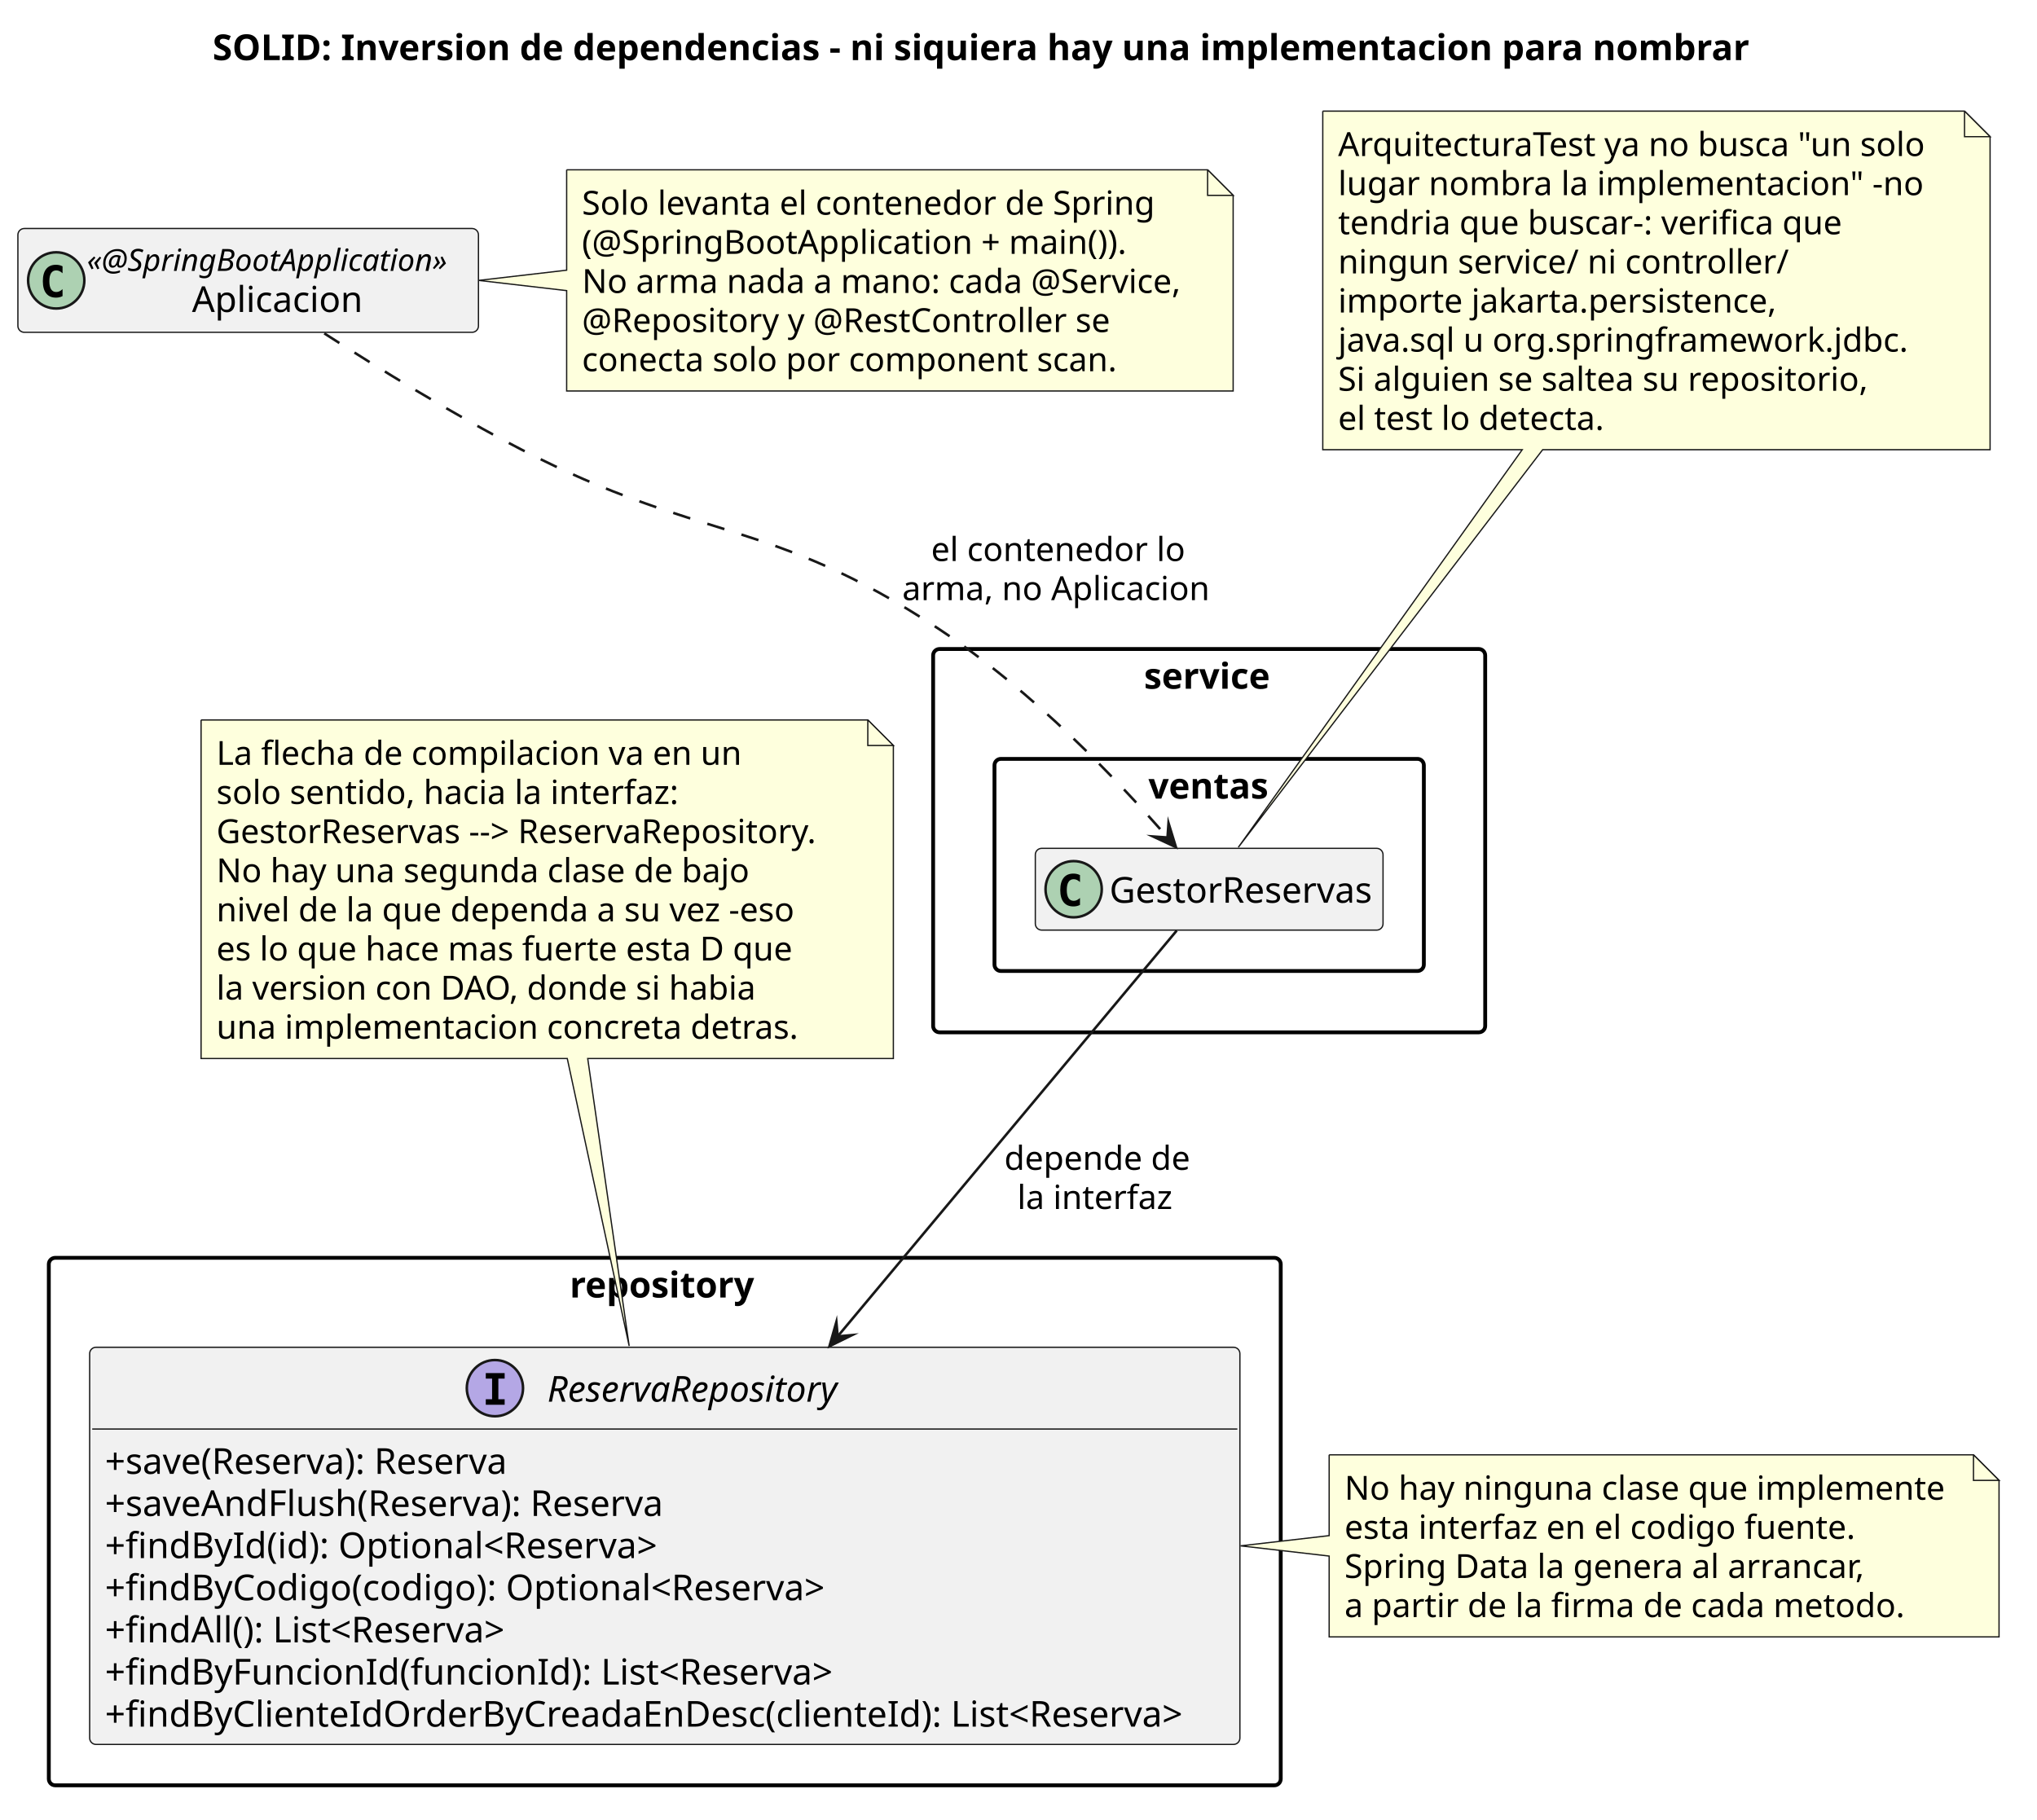
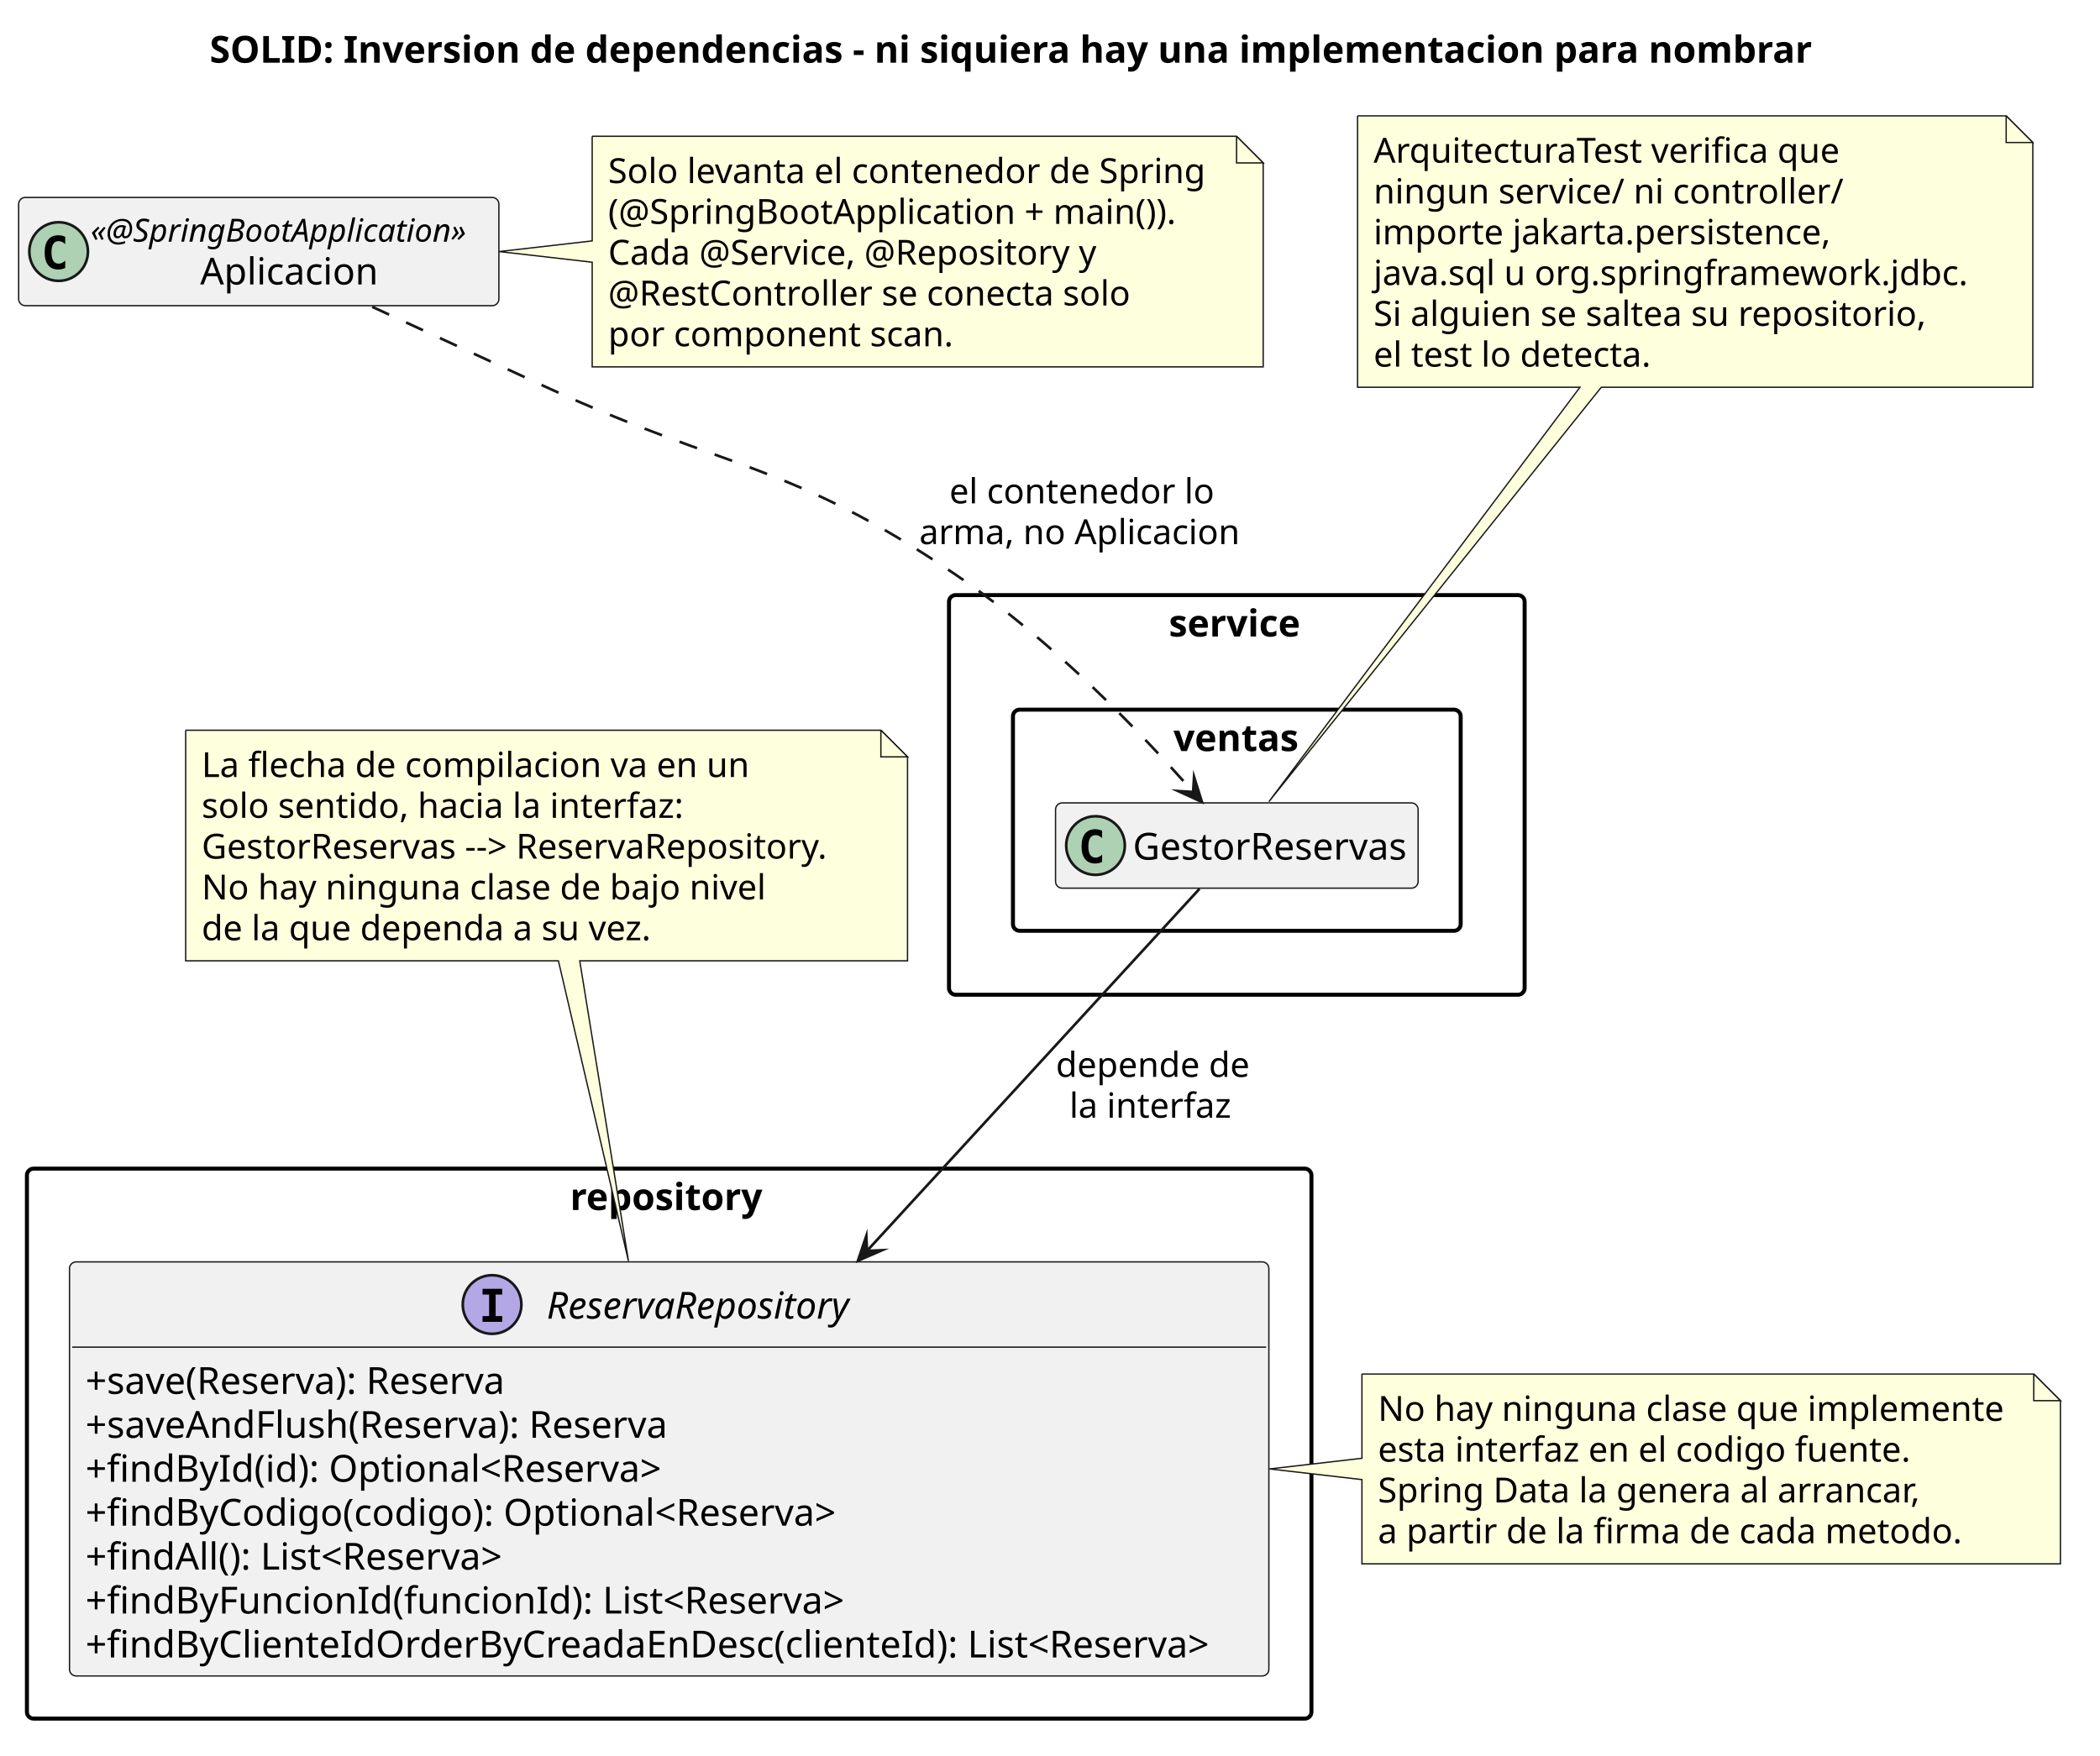
- <svg xmlns="http://www.w3.org/2000/svg" contentStyleType="text/css" data-diagram-type="CLASS" height="712px" preserveAspectRatio="none" style="width:797px;height:712px;background:#FFFFFF;" version="1.1" viewBox="0 0 797 712" width="797px" zoomAndPan="magnify">
+ <svg xmlns="http://www.w3.org/2000/svg" contentStyleType="text/css" data-diagram-type="CLASS" height="659px" preserveAspectRatio="none" style="width:788px;height:659px;background:#FFFFFF;" version="1.1" viewBox="0 0 788 659" width="788px" zoomAndPan="magnify">
  <defs />
  <g>
    <g class="title" data-source-line="1">
-       <text fill="#000000" font-family="sans-serif" font-size="14" font-weight="700" lengthAdjust="spacing" textLength="623.807" x="83.17" y="23.535">SOLID: Inversion de dependencias - ni siquiera hay una implementacion para nombrar</text>
+       <text fill="#000000" font-family="sans-serif" font-size="14" font-weight="700" lengthAdjust="spacing" textLength="623.807" x="78.67" y="23.535">SOLID: Inversion de dependencias - ni siquiera hay una implementacion para nombrar</text>
    </g>
    <g class="cluster" data-qualified-name="service" data-source-line="16" id="ent0003">
-       <rect fill="none" height="150" rx="2.5" ry="2.5" style="stroke:#000000;stroke-width:1.5;" width="216" x="365.1" y="253.968" />
-       <text fill="#000000" font-family="sans-serif" font-size="14" font-weight="700" lengthAdjust="spacing" textLength="50.996" x="447.602" y="269.503">service</text>
+       <rect fill="none" height="150" rx="2.5" ry="2.5" style="stroke:#000000;stroke-width:1.5;" width="216" x="356.1" y="223.358" />
+       <text fill="#000000" font-family="sans-serif" font-size="14" font-weight="700" lengthAdjust="spacing" textLength="50.996" x="438.602" y="238.893">service</text>
    </g>
    <g class="cluster" data-qualified-name="service.ventas" data-source-line="15" id="ent0001">
-       <rect fill="none" height="83" rx="2.5" ry="2.5" style="stroke:#000000;stroke-width:1.5;" width="168" x="389.1" y="296.968" />
-       <text fill="#000000" font-family="sans-serif" font-size="14" font-weight="700" lengthAdjust="spacing" textLength="47.523" x="449.338" y="312.503">ventas</text>
+       <rect fill="none" height="83" rx="2.5" ry="2.5" style="stroke:#000000;stroke-width:1.5;" width="168" x="380.1" y="266.358" />
+       <text fill="#000000" font-family="sans-serif" font-size="14" font-weight="700" lengthAdjust="spacing" textLength="47.523" x="440.338" y="281.893">ventas</text>
    </g>
    <g class="cluster" data-qualified-name="repository" data-source-line="19" id="ent0004">
-       <rect fill="none" height="206.42" rx="2.5" ry="2.5" style="stroke:#000000;stroke-width:1.5;" width="482" x="19.1" y="492.208" />
-       <text fill="#000000" font-family="sans-serif" font-size="14" font-weight="700" lengthAdjust="spacing" textLength="74.395" x="222.902" y="507.743">repository</text>
+       <rect fill="none" height="206.42" rx="2.5" ry="2.5" style="stroke:#000000;stroke-width:1.5;" width="482" x="10.1" y="438.628" />
+       <text fill="#000000" font-family="sans-serif" font-size="14" font-weight="700" lengthAdjust="spacing" textLength="74.395" x="213.902" y="454.163">repository</text>
    </g>
    <g class="entity" data-qualified-name="service.ventas.GestorReservas" data-source-line="16" id="ent0002">
-       <rect fill="#F1F1F1" height="32" rx="2.5" ry="2.5" style="stroke:#181818;stroke-width:0.5;" width="136.05" x="405.08" y="331.968" />
-       <ellipse cx="420.08" cy="347.968" fill="#ADD1B2" rx="11" ry="11" style="stroke:#181818;stroke-width:1;" />
-       <path d="M422.553,354.111 Q421.972,354.41 421.333,354.56 Q420.694,354.709 419.988,354.709 Q417.481,354.709 416.161,353.057 Q414.842,351.405 414.842,348.284 Q414.842,345.155 416.161,343.503 Q417.481,341.851 419.988,341.851 Q420.694,341.851 421.341,342 Q421.989,342.15 422.553,342.449 L422.553,345.171 Q421.922,344.59 421.329,344.321 Q420.735,344.051 420.104,344.051 Q418.76,344.051 418.075,345.118 Q417.39,346.184 417.39,348.284 Q417.39,350.376 418.075,351.443 Q418.76,352.509 420.104,352.509 Q420.735,352.509 421.329,352.24 Q421.922,351.97 422.553,351.389 Z " fill="#000000" />
-       <text fill="#000000" font-family="sans-serif" font-size="14" lengthAdjust="spacing" textLength="104.05" x="434.08" y="353.259">GestorReservas</text>
+       <rect fill="#F1F1F1" height="32" rx="2.5" ry="2.5" style="stroke:#181818;stroke-width:0.5;" width="136.05" x="396.08" y="301.358" />
+       <ellipse cx="411.08" cy="317.358" fill="#ADD1B2" rx="11" ry="11" style="stroke:#181818;stroke-width:1;" />
+       <path d="M413.553,323.501 Q412.972,323.8 412.333,323.95 Q411.694,324.099 410.988,324.099 Q408.481,324.099 407.161,322.447 Q405.842,320.795 405.842,317.674 Q405.842,314.545 407.161,312.893 Q408.481,311.241 410.988,311.241 Q411.694,311.241 412.341,311.39 Q412.989,311.54 413.553,311.839 L413.553,314.561 Q412.922,313.98 412.329,313.711 Q411.735,313.441 411.104,313.441 Q409.76,313.441 409.075,314.507 Q408.39,315.574 408.39,317.674 Q408.39,319.766 409.075,320.833 Q409.76,321.899 411.104,321.899 Q411.735,321.899 412.329,321.63 Q412.922,321.36 413.553,320.779 Z " fill="#000000" />
+       <text fill="#000000" font-family="sans-serif" font-size="14" lengthAdjust="spacing" textLength="104.05" x="425.08" y="322.649">GestorReservas</text>
    </g>
    <g class="entity" data-qualified-name="repository.ReservaRepository" data-source-line="20" id="ent0005">
-       <rect fill="#F1F1F1" height="155.418" rx="2.5" ry="2.5" style="stroke:#181818;stroke-width:0.5;" width="450.047" x="35.08" y="527.208" />
-       <ellipse cx="193.643" cy="543.208" fill="#B4A7E5" rx="11" ry="11" style="stroke:#181818;stroke-width:1;" />
-       <path d="M190.071,539.473 L190.071,537.315 L197.45,537.315 L197.45,539.473 L194.985,539.473 L194.985,547.55 L197.45,547.55 L197.45,549.708 L190.071,549.708 L190.071,547.55 L192.536,547.55 L192.536,539.473 Z " fill="#000000" />
-       <text fill="#000000" font-family="sans-serif" font-size="14" font-style="italic" lengthAdjust="spacing" textLength="124.421" x="214.143" y="548.499">ReservaRepository</text>
-       <line style="stroke:#181818;stroke-width:0.5;" x1="36.08" x2="484.127" y1="559.208" y2="559.208" />
-       <text fill="#000000" font-family="sans-serif" font-size="14" lengthAdjust="spacing" textLength="163.598" x="41.08" y="576.743">+save(Reserva): Reserva</text>
-       <text fill="#000000" font-family="sans-serif" font-size="14" lengthAdjust="spacing" textLength="226.823" x="41.08" y="593.232">+saveAndFlush(Reserva): Reserva</text>
-       <text fill="#000000" font-family="sans-serif" font-size="14" lengthAdjust="spacing" textLength="229.448" x="41.08" y="609.72">+findById(id): Optional&lt;Reserva&gt;</text>
-       <text fill="#000000" font-family="sans-serif" font-size="14" lengthAdjust="spacing" textLength="298.177" x="41.08" y="626.208">+findByCodigo(codigo): Optional&lt;Reserva&gt;</text>
-       <text fill="#000000" font-family="sans-serif" font-size="14" lengthAdjust="spacing" textLength="171.978" x="41.08" y="642.697">+findAll(): List&lt;Reserva&gt;</text>
-       <text fill="#000000" font-family="sans-serif" font-size="14" lengthAdjust="spacing" textLength="299.701" x="41.08" y="659.185">+findByFuncionId(funcionId): List&lt;Reserva&gt;</text>
-       <text fill="#000000" font-family="sans-serif" font-size="14" lengthAdjust="spacing" textLength="438.047" x="41.08" y="675.673">+findByClienteIdOrderByCreadaEnDesc(clienteId): List&lt;Reserva&gt;</text>
+       <rect fill="#F1F1F1" height="155.418" rx="2.5" ry="2.5" style="stroke:#181818;stroke-width:0.5;" width="450.047" x="26.08" y="473.628" />
+       <ellipse cx="184.643" cy="489.628" fill="#B4A7E5" rx="11" ry="11" style="stroke:#181818;stroke-width:1;" />
+       <path d="M181.071,485.893 L181.071,483.735 L188.45,483.735 L188.45,485.893 L185.985,485.893 L185.985,493.97 L188.45,493.97 L188.45,496.128 L181.071,496.128 L181.071,493.97 L183.536,493.97 L183.536,485.893 Z " fill="#000000" />
+       <text fill="#000000" font-family="sans-serif" font-size="14" font-style="italic" lengthAdjust="spacing" textLength="124.421" x="205.143" y="494.919">ReservaRepository</text>
+       <line style="stroke:#181818;stroke-width:0.5;" x1="27.08" x2="475.127" y1="505.628" y2="505.628" />
+       <text fill="#000000" font-family="sans-serif" font-size="14" lengthAdjust="spacing" textLength="163.598" x="32.08" y="523.163">+save(Reserva): Reserva</text>
+       <text fill="#000000" font-family="sans-serif" font-size="14" lengthAdjust="spacing" textLength="226.823" x="32.08" y="539.652">+saveAndFlush(Reserva): Reserva</text>
+       <text fill="#000000" font-family="sans-serif" font-size="14" lengthAdjust="spacing" textLength="229.448" x="32.08" y="556.14">+findById(id): Optional&lt;Reserva&gt;</text>
+       <text fill="#000000" font-family="sans-serif" font-size="14" lengthAdjust="spacing" textLength="298.177" x="32.08" y="572.628">+findByCodigo(codigo): Optional&lt;Reserva&gt;</text>
+       <text fill="#000000" font-family="sans-serif" font-size="14" lengthAdjust="spacing" textLength="171.978" x="32.08" y="589.117">+findAll(): List&lt;Reserva&gt;</text>
+       <text fill="#000000" font-family="sans-serif" font-size="14" lengthAdjust="spacing" textLength="299.701" x="32.08" y="605.605">+findByFuncionId(funcionId): List&lt;Reserva&gt;</text>
+       <text fill="#000000" font-family="sans-serif" font-size="14" lengthAdjust="spacing" textLength="438.047" x="32.08" y="622.093">+findByClienteIdOrderByCreadaEnDesc(clienteId): List&lt;Reserva&gt;</text>
    </g>
    <g class="entity" data-qualified-name="GMN6" data-source-line="32" id="ent0007">
-       <path d="M520.05,569.298 L520.05,600.918 L485.38,604.918 L520.05,608.918 L520.05,640.54 A0,0 0 0 0 520.05,640.54 L782.147,640.54 A0,0 0 0 0 782.147,640.54 L782.147,579.298 L772.147,569.298 L520.05,569.298 A0,0 0 0 0 520.05,569.298" fill="#FEFFDD" style="stroke:#181818;stroke-width:0.5;" />
-       <path d="M772.147,569.298 L772.147,579.298 L782.147,579.298 L772.147,569.298" fill="#FEFFDD" style="stroke:#181818;stroke-width:0.5;" />
-       <text fill="#000000" font-family="sans-serif" font-size="13" lengthAdjust="spacing" textLength="241.097" x="526.05" y="586.867">No hay ninguna clase que implemente</text>
-       <text fill="#000000" font-family="sans-serif" font-size="13" lengthAdjust="spacing" textLength="208.501" x="526.05" y="602.177">esta interfaz en el codigo fuente.</text>
-       <text fill="#000000" font-family="sans-serif" font-size="13" lengthAdjust="spacing" textLength="211.326" x="526.05" y="617.488">Spring Data la genera al arrancar,</text>
-       <text fill="#000000" font-family="sans-serif" font-size="13" lengthAdjust="spacing" textLength="227.259" x="526.05" y="632.798">a partir de la firma de cada metodo.</text>
+       <path d="M511.05,515.718 L511.05,547.338 L476.38,551.338 L511.05,555.338 L511.05,586.961 A0,0 0 0 0 511.05,586.961 L773.147,586.961 A0,0 0 0 0 773.147,586.961 L773.147,525.718 L763.147,515.718 L511.05,515.718 A0,0 0 0 0 511.05,515.718" fill="#FEFFDD" style="stroke:#181818;stroke-width:0.5;" />
+       <path d="M763.147,515.718 L763.147,525.718 L773.147,525.718 L763.147,515.718" fill="#FEFFDD" style="stroke:#181818;stroke-width:0.5;" />
+       <text fill="#000000" font-family="sans-serif" font-size="13" lengthAdjust="spacing" textLength="241.097" x="517.05" y="533.287">No hay ninguna clase que implemente</text>
+       <text fill="#000000" font-family="sans-serif" font-size="13" lengthAdjust="spacing" textLength="208.501" x="517.05" y="548.597">esta interfaz en el codigo fuente.</text>
+       <text fill="#000000" font-family="sans-serif" font-size="13" lengthAdjust="spacing" textLength="211.326" x="517.05" y="563.908">Spring Data la genera al arrancar,</text>
+       <text fill="#000000" font-family="sans-serif" font-size="13" lengthAdjust="spacing" textLength="227.259" x="517.05" y="579.218">a partir de la firma de cada metodo.</text>
    </g>
    <g class="entity" data-qualified-name="Aplicacion" data-source-line="38" id="ent0009">
-       <rect fill="#F1F1F1" height="40.621" rx="2.5" ry="2.5" style="stroke:#181818;stroke-width:0.5;" width="180.203" x="7" y="89.418" />
-       <ellipse cx="22" cy="109.729" fill="#ADD1B2" rx="11" ry="11" style="stroke:#181818;stroke-width:1;" />
-       <path d="M24.473,115.872 Q23.892,116.171 23.253,116.32 Q22.614,116.47 21.908,116.47 Q19.401,116.47 18.081,114.818 Q16.762,113.166 16.762,110.045 Q16.762,106.915 18.081,105.263 Q19.401,103.612 21.908,103.612 Q22.614,103.612 23.261,103.761 Q23.909,103.91 24.473,104.209 L24.473,106.932 Q23.842,106.351 23.249,106.081 Q22.655,105.811 22.024,105.811 Q20.68,105.811 19.995,106.878 Q19.31,107.945 19.31,110.045 Q19.31,112.136 19.995,113.203 Q20.68,114.27 22.024,114.27 Q22.655,114.27 23.249,114 Q23.842,113.73 24.473,113.149 Z " fill="#000000" />
-       <text fill="#000000" font-family="sans-serif" font-size="12" font-style="italic" lengthAdjust="spacing" textLength="152.203" x="34" y="106.02">«@SpringBootApplication»</text>
-       <text fill="#000000" font-family="sans-serif" font-size="14" lengthAdjust="spacing" textLength="69.973" x="75.115" y="122.086">Aplicacion</text>
+       <rect fill="#F1F1F1" height="40.621" rx="2.5" ry="2.5" style="stroke:#181818;stroke-width:0.5;" width="180.203" x="7" y="74.108" />
+       <ellipse cx="22" cy="94.419" fill="#ADD1B2" rx="11" ry="11" style="stroke:#181818;stroke-width:1;" />
+       <path d="M24.473,100.562 Q23.892,100.861 23.253,101.01 Q22.614,101.16 21.908,101.16 Q19.401,101.16 18.081,99.508 Q16.762,97.856 16.762,94.735 Q16.762,91.605 18.081,89.954 Q19.401,88.302 21.908,88.302 Q22.614,88.302 23.261,88.451 Q23.909,88.6 24.473,88.899 L24.473,91.622 Q23.842,91.041 23.249,90.771 Q22.655,90.501 22.024,90.501 Q20.68,90.501 19.995,91.568 Q19.31,92.635 19.31,94.735 Q19.31,96.826 19.995,97.893 Q20.68,98.96 22.024,98.96 Q22.655,98.96 23.249,98.69 Q23.842,98.42 24.473,97.839 Z " fill="#000000" />
+       <text fill="#000000" font-family="sans-serif" font-size="12" font-style="italic" lengthAdjust="spacing" textLength="152.203" x="34" y="90.71">«@SpringBootApplication»</text>
+       <text fill="#000000" font-family="sans-serif" font-size="14" lengthAdjust="spacing" textLength="69.973" x="75.115" y="106.776">Aplicacion</text>
    </g>
    <g class="entity" data-qualified-name="N2" data-source-line="43" id="ent0011">
-       <path d="M517.55,43.488 L517.55,175.973 A0,0 0 0 0 517.55,175.973 L595.59,175.973 L484.5,331.578 L603.59,175.973 L778.644,175.973 A0,0 0 0 0 778.644,175.973 L778.644,53.488 L768.644,43.488 L517.55,43.488 A0,0 0 0 0 517.55,43.488" fill="#FEFFDD" style="stroke:#181818;stroke-width:0.5;" />
-       <path d="M768.644,43.488 L768.644,53.488 L778.644,53.488 L768.644,43.488" fill="#FEFFDD" style="stroke:#181818;stroke-width:0.5;" />
-       <text fill="#000000" font-family="sans-serif" font-size="13" lengthAdjust="spacing" textLength="240.094" x="523.55" y="61.057">ArquitecturaTest ya no busca "un solo</text>
-       <text fill="#000000" font-family="sans-serif" font-size="13" lengthAdjust="spacing" textLength="238.158" x="523.55" y="76.367">lugar nombra la implementacion" -no</text>
-       <text fill="#000000" font-family="sans-serif" font-size="13" lengthAdjust="spacing" textLength="207.143" x="523.55" y="91.678">tendria que buscar-: verifica que</text>
-       <text fill="#000000" font-family="sans-serif" font-size="13" lengthAdjust="spacing" textLength="186.469" x="523.55" y="106.988">ningun service/ ni controller/</text>
-       <text fill="#000000" font-family="sans-serif" font-size="13" lengthAdjust="spacing" textLength="176.928" x="523.55" y="122.299">importe jakarta.persistence,</text>
-       <text fill="#000000" font-family="sans-serif" font-size="13" lengthAdjust="spacing" textLength="232.381" x="523.55" y="137.609">java.sql u org.springframework.jdbc.</text>
-       <text fill="#000000" font-family="sans-serif" font-size="13" lengthAdjust="spacing" textLength="216.055" x="523.55" y="152.92">Si alguien se saltea su repositorio,</text>
-       <text fill="#000000" font-family="sans-serif" font-size="13" lengthAdjust="spacing" textLength="109.021" x="523.55" y="168.231">el test lo detecta.</text>
+       <path d="M509.41,43.488 L509.41,145.352 A0,0 0 0 0 509.41,145.352 L592.86,145.352 L476.15,300.868 L600.86,145.352 L762.791,145.352 A0,0 0 0 0 762.791,145.352 L762.791,53.488 L752.791,43.488 L509.41,43.488 A0,0 0 0 0 509.41,43.488" fill="#FEFFDD" style="stroke:#181818;stroke-width:0.5;" />
+       <path d="M752.791,43.488 L752.791,53.488 L762.791,53.488 L752.791,43.488" fill="#FEFFDD" style="stroke:#181818;stroke-width:0.5;" />
+       <text fill="#000000" font-family="sans-serif" font-size="13" lengthAdjust="spacing" textLength="182.584" x="515.41" y="61.057">ArquitecturaTest verifica que</text>
+       <text fill="#000000" font-family="sans-serif" font-size="13" lengthAdjust="spacing" textLength="186.469" x="515.41" y="76.367">ningun service/ ni controller/</text>
+       <text fill="#000000" font-family="sans-serif" font-size="13" lengthAdjust="spacing" textLength="176.928" x="515.41" y="91.678">importe jakarta.persistence,</text>
+       <text fill="#000000" font-family="sans-serif" font-size="13" lengthAdjust="spacing" textLength="232.381" x="515.41" y="106.988">java.sql u org.springframework.jdbc.</text>
+       <text fill="#000000" font-family="sans-serif" font-size="13" lengthAdjust="spacing" textLength="216.055" x="515.41" y="122.299">Si alguien se saltea su repositorio,</text>
+       <text fill="#000000" font-family="sans-serif" font-size="13" lengthAdjust="spacing" textLength="109.021" x="515.41" y="137.609">el test lo detecta.</text>
    </g>
-     <g class="entity" data-qualified-name="GMN13" data-source-line="55" id="ent0014">
-       <path d="M221.71,66.448 L221.71,105.728 L187.25,109.728 L221.71,113.728 L221.71,153.001 A0,0 0 0 0 221.71,153.001 L482.486,153.001 A0,0 0 0 0 482.486,153.001 L482.486,76.448 L472.486,66.448 L221.71,66.448 A0,0 0 0 0 221.71,66.448" fill="#FEFFDD" style="stroke:#181818;stroke-width:0.5;" />
-       <path d="M472.486,66.448 L472.486,76.448 L482.486,76.448 L472.486,66.448" fill="#FEFFDD" style="stroke:#181818;stroke-width:0.5;" />
-       <text fill="#000000" font-family="sans-serif" font-size="13" lengthAdjust="spacing" textLength="230.788" x="227.71" y="84.017">Solo levanta el contenedor de Spring</text>
-       <text fill="#000000" font-family="sans-serif" font-size="13" lengthAdjust="spacing" textLength="221.99" x="227.71" y="99.327">(@SpringBootApplication + main()).</text>
-       <text fill="#000000" font-family="sans-serif" font-size="13" lengthAdjust="spacing" textLength="239.776" x="227.71" y="114.638">No arma nada a mano: cada @Service,</text>
-       <text fill="#000000" font-family="sans-serif" font-size="13" lengthAdjust="spacing" textLength="212.539" x="227.71" y="129.948">@Repository y @RestController se</text>
-       <text fill="#000000" font-family="sans-serif" font-size="13" lengthAdjust="spacing" textLength="216.785" x="227.71" y="145.259">conecta solo por component scan.</text>
+     <g class="entity" data-qualified-name="GMN13" data-source-line="53" id="ent0014">
+       <path d="M222.21,51.148 L222.21,90.418 L187.3,94.418 L222.21,98.418 L222.21,137.701 A0,0 0 0 0 222.21,137.701 L473.998,137.701 A0,0 0 0 0 473.998,137.701 L473.998,61.148 L463.998,51.148 L222.21,51.148 A0,0 0 0 0 222.21,51.148" fill="#FEFFDD" style="stroke:#181818;stroke-width:0.5;" />
+       <path d="M463.998,51.148 L463.998,61.148 L473.998,61.148 L463.998,51.148" fill="#FEFFDD" style="stroke:#181818;stroke-width:0.5;" />
+       <text fill="#000000" font-family="sans-serif" font-size="13" lengthAdjust="spacing" textLength="230.788" x="228.21" y="68.717">Solo levanta el contenedor de Spring</text>
+       <text fill="#000000" font-family="sans-serif" font-size="13" lengthAdjust="spacing" textLength="221.99" x="228.21" y="84.027">(@SpringBootApplication + main()).</text>
+       <text fill="#000000" font-family="sans-serif" font-size="13" lengthAdjust="spacing" textLength="188.024" x="228.21" y="99.338">Cada @Service, @Repository y</text>
+       <text fill="#000000" font-family="sans-serif" font-size="13" lengthAdjust="spacing" textLength="202.624" x="228.21" y="114.648">@RestController se conecta solo</text>
+       <text fill="#000000" font-family="sans-serif" font-size="13" lengthAdjust="spacing" textLength="133.548" x="228.21" y="129.959">por component scan.</text>
    </g>
-     <g class="entity" data-qualified-name="N1" data-source-line="65" id="ent0017">
-       <path d="M78.67,281.728 L78.67,414.213 A0,0 0 0 0 78.67,414.213 L221.95,414.213 L246.17,526.708 L229.95,414.213 L349.539,414.213 A0,0 0 0 0 349.539,414.213 L349.539,291.728 L339.539,281.728 L78.67,281.728 A0,0 0 0 0 78.67,281.728" fill="#FEFFDD" style="stroke:#181818;stroke-width:0.5;" />
-       <path d="M339.539,281.728 L339.539,291.728 L349.539,291.728 L339.539,281.728" fill="#FEFFDD" style="stroke:#181818;stroke-width:0.5;" />
-       <text fill="#000000" font-family="sans-serif" font-size="13" lengthAdjust="spacing" textLength="213.383" x="84.67" y="299.297">La flecha de compilacion va en un</text>
-       <text fill="#000000" font-family="sans-serif" font-size="13" lengthAdjust="spacing" textLength="190.201" x="84.67" y="314.607">solo sentido, hacia la interfaz:</text>
-       <text fill="#000000" font-family="sans-serif" font-size="13" lengthAdjust="spacing" textLength="249.869" x="84.67" y="329.918">GestorReservas --&gt; ReservaRepository.</text>
-       <text fill="#000000" font-family="sans-serif" font-size="13" lengthAdjust="spacing" textLength="215.287" x="84.67" y="345.228">No hay una segunda clase de bajo</text>
-       <text fill="#000000" font-family="sans-serif" font-size="13" lengthAdjust="spacing" textLength="239.269" x="84.67" y="360.539">nivel de la que dependa a su vez -eso</text>
-       <text fill="#000000" font-family="sans-serif" font-size="13" lengthAdjust="spacing" textLength="233.759" x="84.67" y="375.849">es lo que hace mas fuerte esta D que</text>
-       <text fill="#000000" font-family="sans-serif" font-size="13" lengthAdjust="spacing" textLength="221.387" x="84.67" y="391.16">la version con DAO, donde si habia</text>
-       <text fill="#000000" font-family="sans-serif" font-size="13" lengthAdjust="spacing" textLength="234.19" x="84.67" y="406.471">una implementacion concreta detras.</text>
+     <g class="entity" data-qualified-name="N1" data-source-line="63" id="ent0017">
+       <path d="M69.67,274.078 L69.67,360.631 A0,0 0 0 0 69.67,360.631 L209.54,360.631 L235.83,473.328 L217.54,360.631 L340.539,360.631 A0,0 0 0 0 340.539,360.631 L340.539,284.078 L330.539,274.078 L69.67,274.078 A0,0 0 0 0 69.67,274.078" fill="#FEFFDD" style="stroke:#181818;stroke-width:0.5;" />
+       <path d="M330.539,274.078 L330.539,284.078 L340.539,284.078 L330.539,274.078" fill="#FEFFDD" style="stroke:#181818;stroke-width:0.5;" />
+       <text fill="#000000" font-family="sans-serif" font-size="13" lengthAdjust="spacing" textLength="213.383" x="75.67" y="291.647">La flecha de compilacion va en un</text>
+       <text fill="#000000" font-family="sans-serif" font-size="13" lengthAdjust="spacing" textLength="190.201" x="75.67" y="306.957">solo sentido, hacia la interfaz:</text>
+       <text fill="#000000" font-family="sans-serif" font-size="13" lengthAdjust="spacing" textLength="249.869" x="75.67" y="322.268">GestorReservas --&gt; ReservaRepository.</text>
+       <text fill="#000000" font-family="sans-serif" font-size="13" lengthAdjust="spacing" textLength="219.369" x="75.67" y="337.578">No hay ninguna clase de bajo nivel</text>
+       <text fill="#000000" font-family="sans-serif" font-size="13" lengthAdjust="spacing" textLength="176.224" x="75.67" y="352.889">de la que dependa a su vez.</text>
    </g>
    <g class="link" data-entity-1="ent0002" data-entity-2="ent0005" data-link-type="dependency" data-source-line="40" id="lnk10">
-       <path codeLine="40" d="M460.41,364.148 C434.22,395.508 375.786,465.451 327.746,522.951" fill="none" id="GestorReservas-to-ReservaRepository" style="stroke:#181818;stroke-width:1;" />
-       <polygon fill="#181818" points="324.54,526.788,333.38,522.446,327.746,522.951,327.241,517.317,324.54,526.788" style="stroke:#181818;stroke-width:1;stroke-linejoin:miter;stroke-miterlimit:10;" />
-       <text fill="#000000" font-family="sans-serif" font-size="13" lengthAdjust="spacing" textLength="73.88" x="392.94" y="457.777">depende de</text>
-       <text fill="#000000" font-family="sans-serif" font-size="13" lengthAdjust="spacing" textLength="63.711" x="398.024" y="473.087">la interfaz</text>
+       <path codeLine="40" d="M450.12,333.578 C424.44,361.548 371.512,419.195 325.322,469.495" fill="none" id="GestorReservas-to-ReservaRepository" style="stroke:#181818;stroke-width:1;" />
+       <polygon fill="#181818" points="321.94,473.178,330.974,469.255,325.322,469.495,325.081,463.844,321.94,473.178" style="stroke:#181818;stroke-width:1;stroke-linejoin:miter;stroke-miterlimit:10;" />
+       <text fill="#000000" font-family="sans-serif" font-size="13" lengthAdjust="spacing" textLength="73.88" x="396.2" y="404.197">depende de</text>
+       <text fill="#000000" font-family="sans-serif" font-size="13" lengthAdjust="spacing" textLength="63.711" x="401.284" y="419.507">la interfaz</text>
    </g>
-     <g class="link" data-entity-1="ent0009" data-entity-2="ent0002" data-link-type="dependency" data-source-line="62" id="lnk16">
-       <path codeLine="62" d="M126.88,130.458 C147.99,144.048 177.23,162.098 204.1,175.968 C274.16,212.138 301.3,202.538 367.1,245.968 C404.86,270.898 438.077,306.217 456.807,327.728" fill="none" id="Aplicacion-to-GestorReservas" style="stroke:#181818;stroke-width:1;stroke-dasharray:7,7;" />
-       <polygon fill="#181818" points="460.09,331.498,457.196,322.084,456.807,327.728,451.163,327.338,460.09,331.498" style="stroke:#181818;stroke-width:1;stroke-linejoin:miter;stroke-miterlimit:10;" />
-       <text fill="#000000" font-family="sans-serif" font-size="13" lengthAdjust="spacing" textLength="102.585" x="364.309" y="219.537">el contenedor lo</text>
-       <text fill="#000000" font-family="sans-serif" font-size="13" lengthAdjust="spacing" textLength="125.182" x="353.01" y="234.847">arma, no Aplicacion</text>
+     <g class="link" data-entity-1="ent0009" data-entity-2="ent0002" data-link-type="dependency" data-source-line="60" id="lnk16">
+       <path codeLine="60" d="M139.66,115.148 C159.53,124.348 183.52,135.428 205.1,145.358 C273.04,176.598 296.18,173.428 358.1,215.358 C395.57,240.718 428.874,275.887 447.704,297.257" fill="none" id="Aplicacion-to-GestorReservas" style="stroke:#181818;stroke-width:1;stroke-dasharray:7,7;" />
+       <polygon fill="#181818" points="451.01,301.008,448.061,291.611,447.704,297.257,442.059,296.9,451.01,301.008" style="stroke:#181818;stroke-width:1;stroke-linejoin:miter;stroke-miterlimit:10;" />
+       <text fill="#000000" font-family="sans-serif" font-size="13" lengthAdjust="spacing" textLength="102.585" x="356.239" y="188.927">el contenedor lo</text>
+       <text fill="#000000" font-family="sans-serif" font-size="13" lengthAdjust="spacing" textLength="125.182" x="344.94" y="204.237">arma, no Aplicacion</text>
    </g>
  </g>
</svg>
